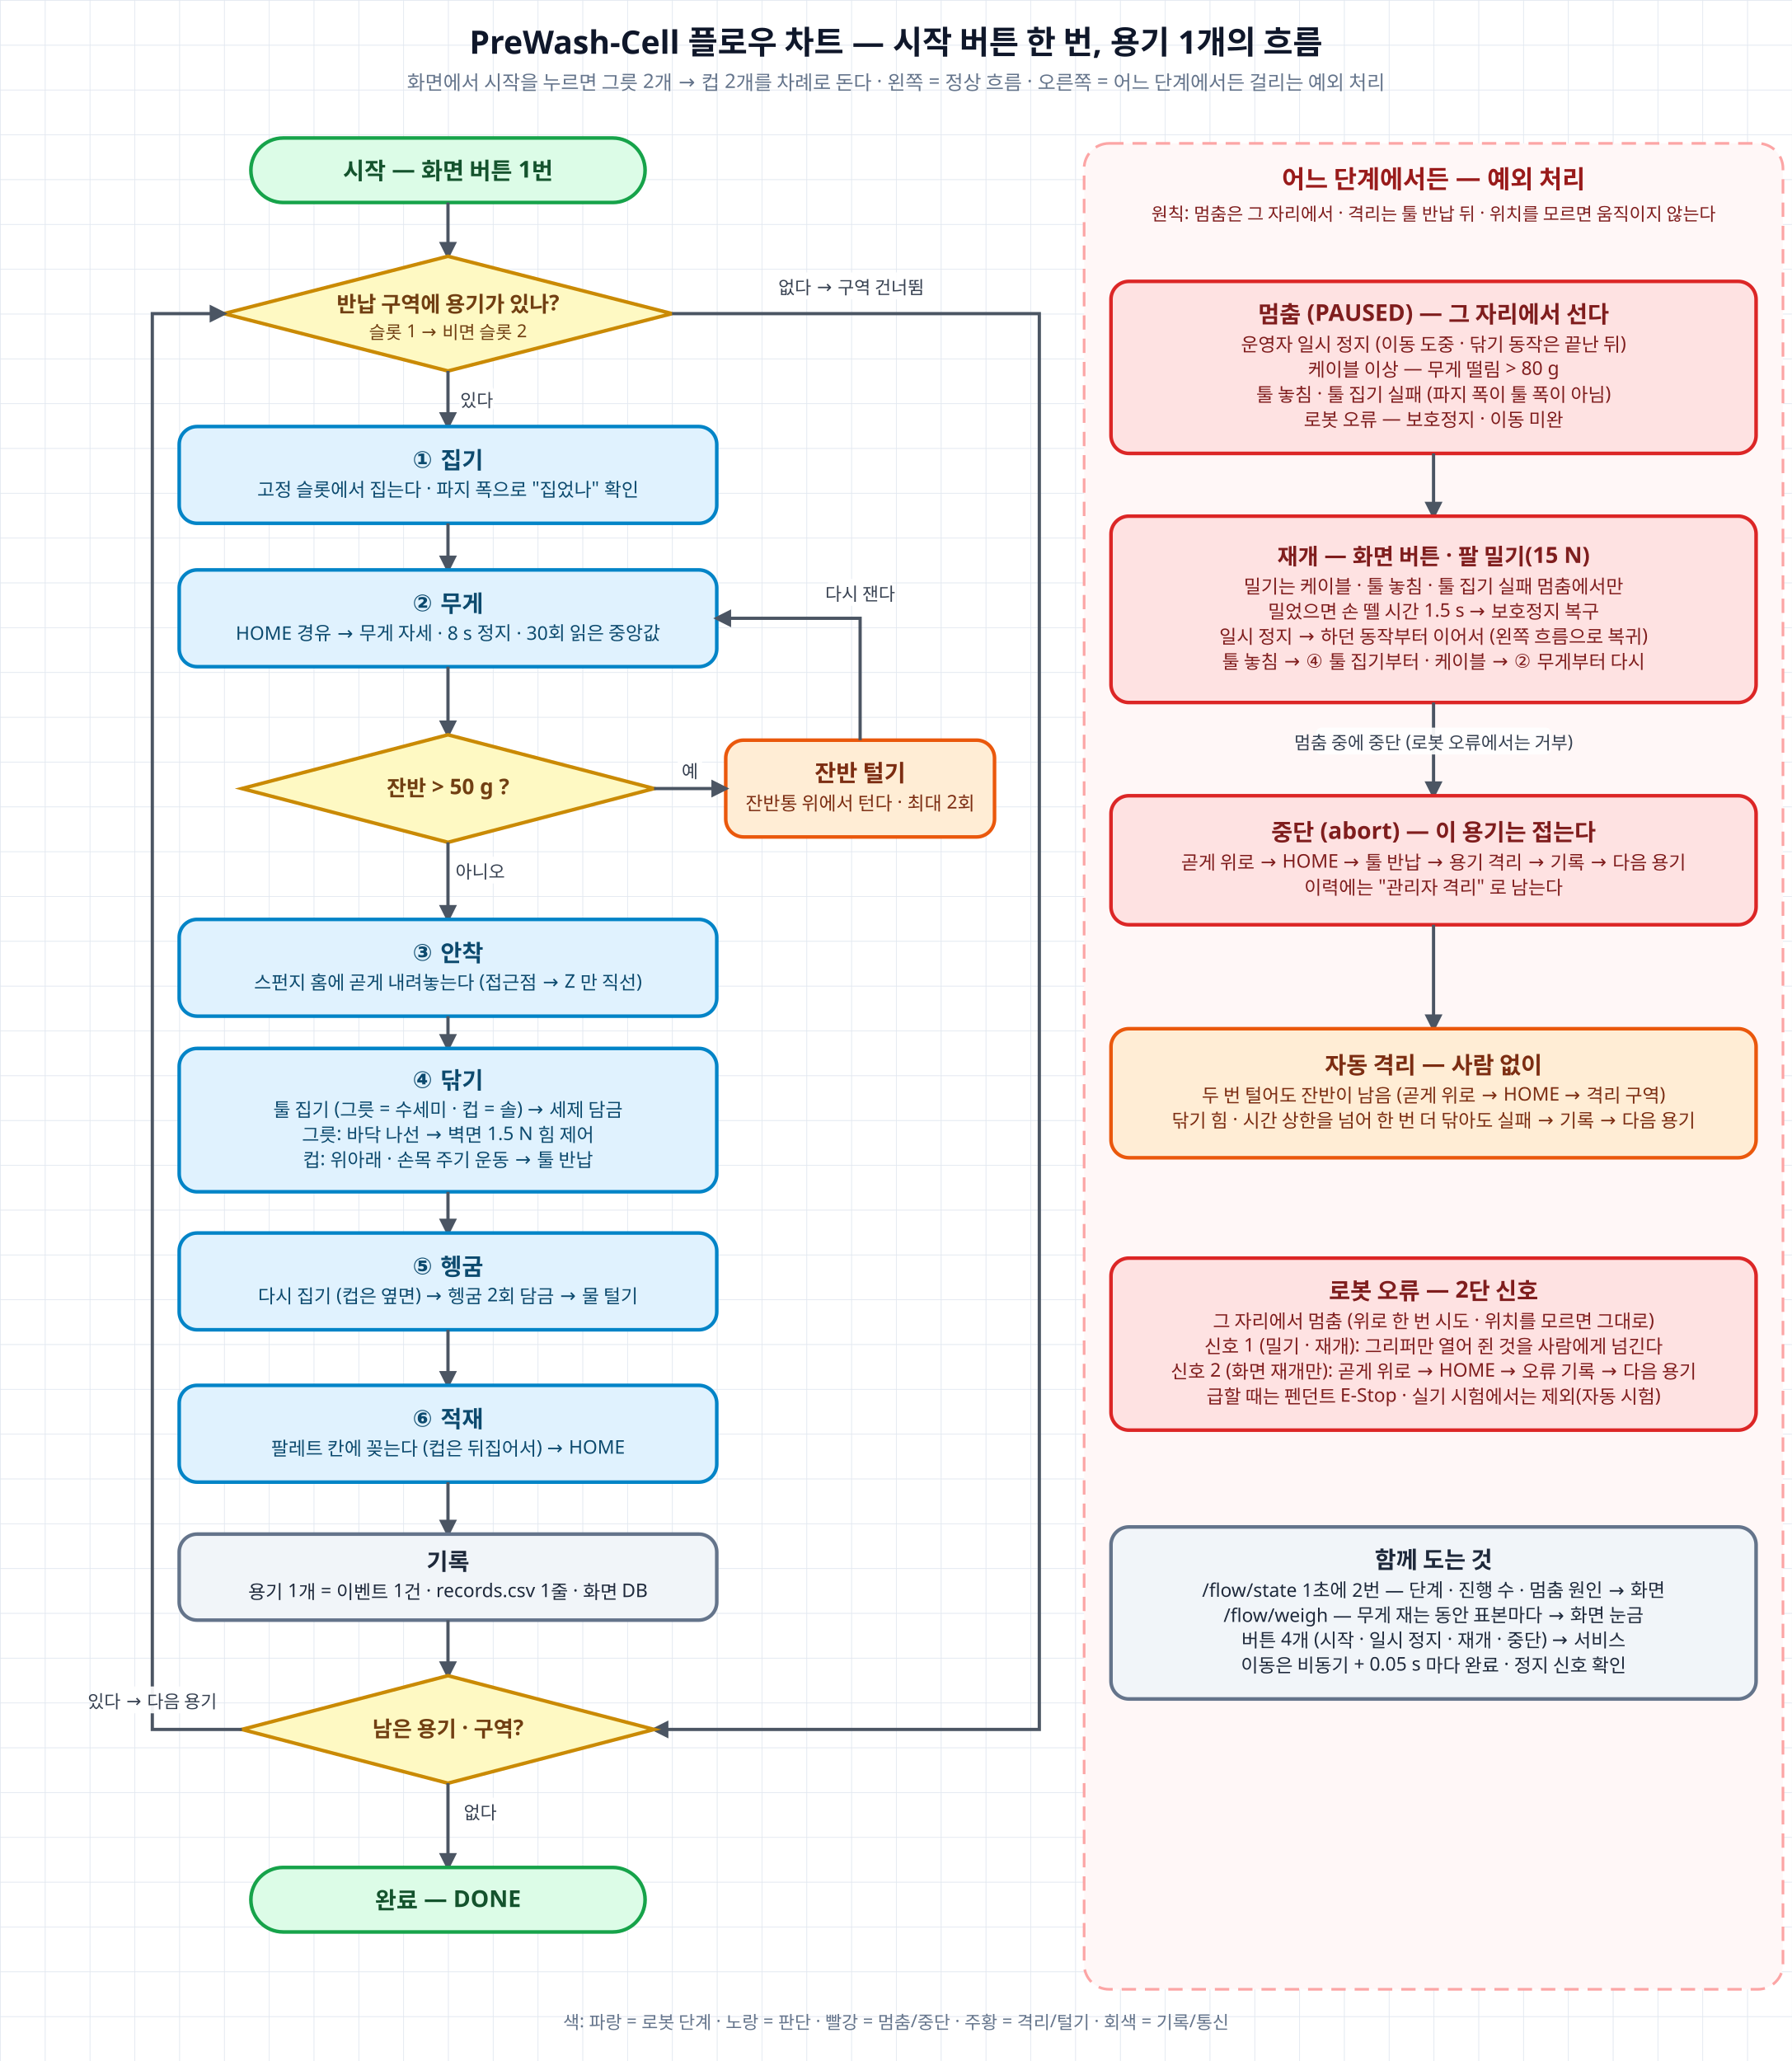
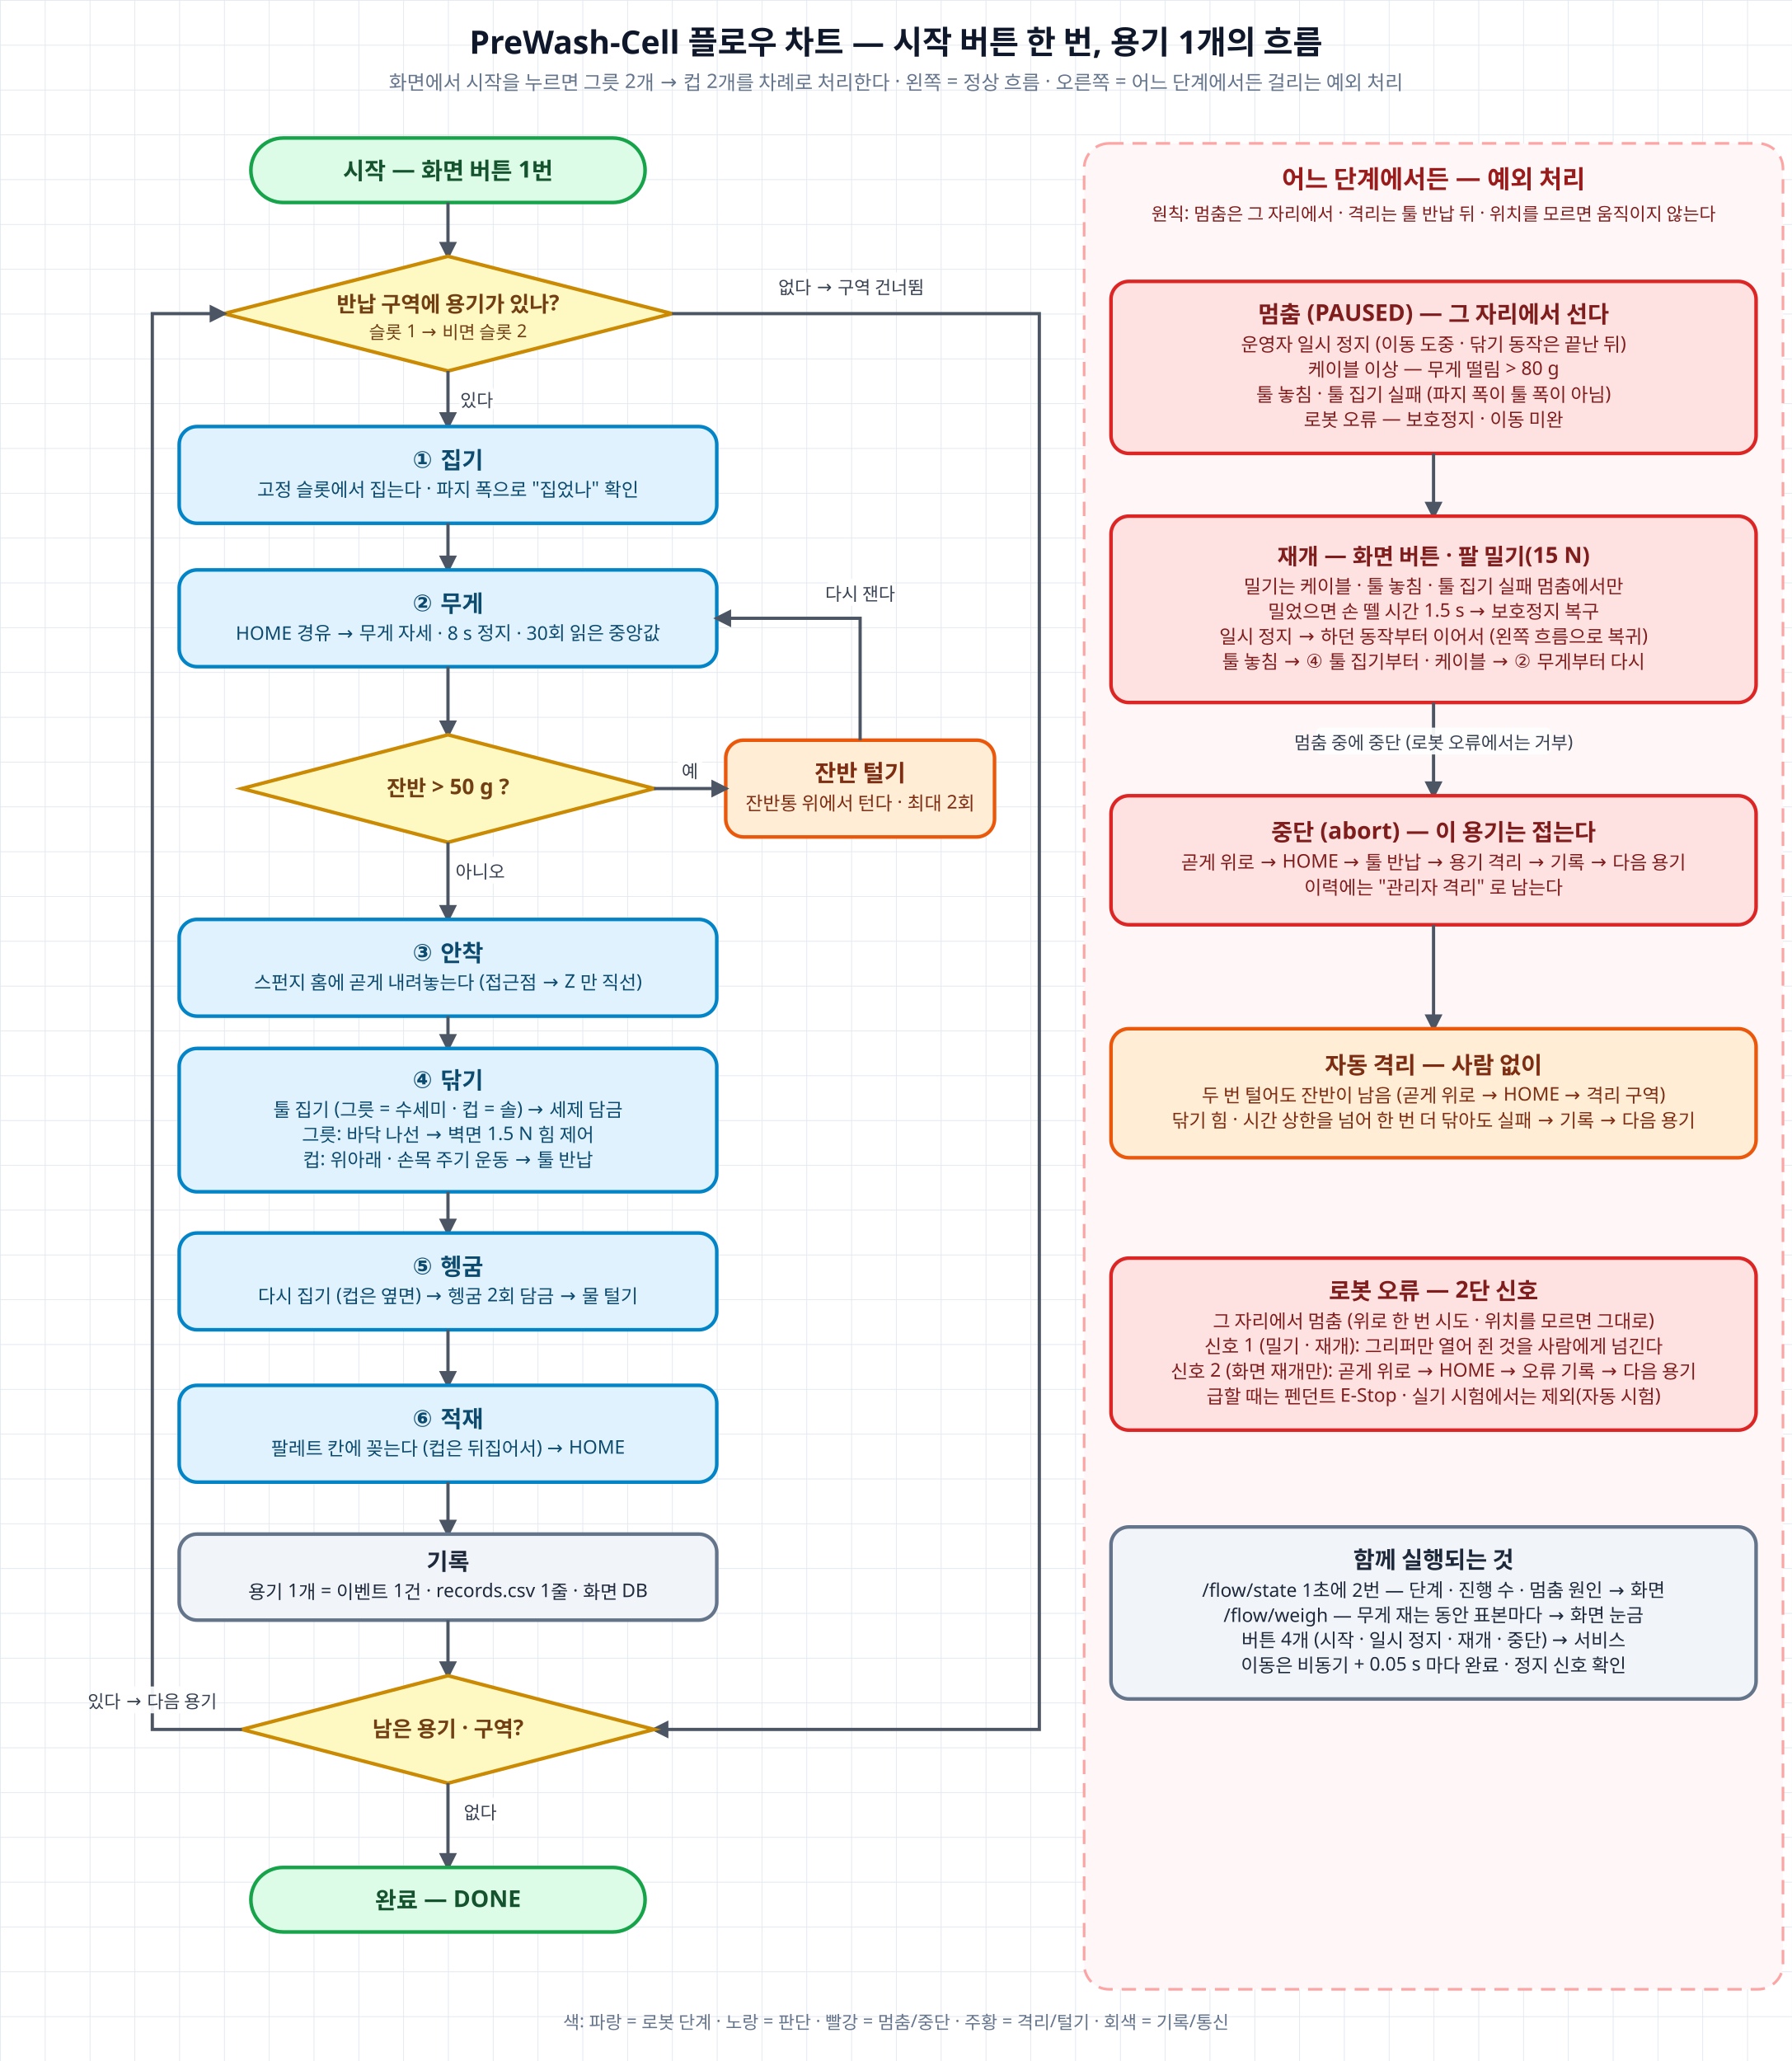
<svg xmlns="http://www.w3.org/2000/svg" width="2000" height="2300" viewBox="0 0 1000 1150" role="img" font-family="'Noto Sans KR','Malgun Gothic',sans-serif">
  <defs>
    <pattern id="g" width="25" height="25" patternUnits="userSpaceOnUse">
      <path d="M25 0H0V25" fill="none" stroke="#e2e8f0" stroke-width=".8" />
    </pattern>
    <marker id="a" markerWidth="10" markerHeight="10" refX="8" refY="5" orient="auto" markerUnits="userSpaceOnUse">
      <path d="M0 0L10 5L0 10z" fill="#4b5563" />
    </marker>
  </defs>
  <rect width="1000" height="1150" fill="#fff" />
  <rect width="1000" height="1150" fill="url(#g)" />
  <text x="500.0" y="30" font-size="18" fill="#0f172a" text-anchor="middle" font-weight="700">PreWash-Cell 플로우 차트 — 시작 버튼 한 번, 용기 1개의 흐름</text>
-   <text x="500.0" y="50" font-size="11" fill="#64748b" text-anchor="middle">화면에서 시작을 누르면 그릇 2개 → 컵 2개를 차례로 돈다 · 왼쪽 = 정상 흐름 · 오른쪽 = 어느 단계에서든 걸리는 예외 처리</text>
+   <text x="500.0" y="50" font-size="11" fill="#64748b" text-anchor="middle">화면에서 시작을 누르면 그릇 2개 → 컵 2개를 차례로 처리한다 · 왼쪽 = 정상 흐름 · 오른쪽 = 어느 단계에서든 걸리는 예외 처리</text>
  <rect x="140.0" y="77.0" width="220" height="36" rx="18.0" fill="#dcfce7" stroke="#16a34a" stroke-width="2" />
  <text x="250" y="100" font-size="13" fill="#14532d" text-anchor="middle" font-weight="700">시작 — 화면 버튼 1번</text>
  <path d="M250 113 L250 143" fill="none" stroke="#4b5563" stroke-width="1.8" marker-end="url(#a)" />
  <path d="M250 143.0 L375.0 175 L250 207.0 L125.0 175 Z" fill="#fef9c3" stroke="#ca8a04" stroke-width="2" />
  <text x="250" y="174" font-size="12" fill="#713f12" text-anchor="middle" font-weight="700">반납 구역에 용기가 있나?</text>
  <text x="250" y="189" font-size="10" fill="#713f12" text-anchor="middle">슬롯 1 → 비면 슬롯 2</text>
  <path d="M250 207 L250 238" fill="none" stroke="#4b5563" stroke-width="1.8" marker-end="url(#a)" />
  <rect x="256.4" y="215" width="19.2" height="15" rx="3" fill="#fff" fill-opacity=".92" />
  <text x="266" y="227" font-size="10" fill="#374151" text-anchor="middle">있다</text>
  <path d="M375 175 L580 175 L580 965 L365 965" fill="none" stroke="#4b5563" stroke-width="1.8" marker-end="url(#a)" />
  <rect x="440.2" y="152" width="69.6" height="15" rx="3" fill="#fff" fill-opacity=".92" />
  <text x="475" y="164" font-size="10" fill="#374151" text-anchor="middle">없다 → 구역 건너뜀</text>
  <rect x="100.0" y="238.0" width="300" height="54" rx="10" fill="#e0f2fe" stroke="#0284c7" stroke-width="2" />
  <text x="250" y="261.0" font-size="13" fill="#0c4a6e" text-anchor="middle" font-weight="700">① 집기</text>
  <text x="250" y="277.0" font-size="10.5" fill="#0c4a6e" text-anchor="middle">고정 슬롯에서 집는다 · 파지 폭으로 "집었나" 확인</text>
  <path d="M250 292 L250 318" fill="none" stroke="#4b5563" stroke-width="1.8" marker-end="url(#a)" />
  <rect x="100.0" y="318.0" width="300" height="54" rx="10" fill="#e0f2fe" stroke="#0284c7" stroke-width="2" />
  <text x="250" y="341.0" font-size="13" fill="#0c4a6e" text-anchor="middle" font-weight="700">② 무게</text>
  <text x="250" y="357.0" font-size="10.5" fill="#0c4a6e" text-anchor="middle">HOME 경유 → 무게 자세 · 8 s 정지 · 30회 읽은 중앙값</text>
  <path d="M250 372 L250 410" fill="none" stroke="#4b5563" stroke-width="1.8" marker-end="url(#a)" />
  <path d="M250 410.0 L365.0 440 L250 470.0 L135.0 440 Z" fill="#fef9c3" stroke="#ca8a04" stroke-width="2" />
  <text x="250" y="444" font-size="12" fill="#713f12" text-anchor="middle" font-weight="700">잔반 &gt; 50 g ?</text>
  <path d="M250 470 L250 513" fill="none" stroke="#4b5563" stroke-width="1.8" marker-end="url(#a)" />
  <rect x="255.6" y="478" width="24.8" height="15" rx="3" fill="#fff" fill-opacity=".92" />
  <text x="268" y="490" font-size="10" fill="#374151" text-anchor="middle">아니오</text>
  <rect x="405.0" y="413.0" width="150" height="54" rx="10" fill="#ffedd5" stroke="#ea580c" stroke-width="2" />
  <text x="480" y="436.0" font-size="13" fill="#7c2d12" text-anchor="middle" font-weight="700">잔반 털기</text>
  <text x="480" y="452.0" font-size="10.5" fill="#7c2d12" text-anchor="middle">잔반통 위에서 턴다 · 최대 2회</text>
  <path d="M365 440 L405.0 440" fill="none" stroke="#4b5563" stroke-width="1.8" marker-end="url(#a)" />
  <rect x="378.2" y="422" width="13.6" height="15" rx="3" fill="#fff" fill-opacity=".92" />
  <text x="385.0" y="434" font-size="10" fill="#374151" text-anchor="middle">예</text>
  <path d="M480 413 L480 345 L400.0 345" fill="none" stroke="#4b5563" stroke-width="1.8" marker-end="url(#a)" />
  <rect x="462.0" y="323" width="36.0" height="15" rx="3" fill="#fff" fill-opacity=".92" />
  <text x="480" y="335" font-size="10" fill="#374151" text-anchor="middle">다시 잰다</text>
  <rect x="100.0" y="513.0" width="300" height="54" rx="10" fill="#e0f2fe" stroke="#0284c7" stroke-width="2" />
  <text x="250" y="536.0" font-size="13" fill="#0c4a6e" text-anchor="middle" font-weight="700">③ 안착</text>
  <text x="250" y="552.0" font-size="10.5" fill="#0c4a6e" text-anchor="middle">스펀지 홈에 곧게 내려놓는다 (접근점 → Z 만 직선)</text>
  <path d="M250 567 L250 585" fill="none" stroke="#4b5563" stroke-width="1.8" marker-end="url(#a)" />
  <rect x="100.0" y="585.0" width="300" height="80" rx="10" fill="#e0f2fe" stroke="#0284c7" stroke-width="2" />
  <text x="250" y="607.0" font-size="13" fill="#0c4a6e" text-anchor="middle" font-weight="700">④ 닦기</text>
  <text x="250" y="623.0" font-size="10.5" fill="#0c4a6e" text-anchor="middle">툴 집기 (그릇 = 수세미 · 컵 = 솔) → 세제 담금</text>
  <text x="250" y="637.0" font-size="10.5" fill="#0c4a6e" text-anchor="middle">그릇: 바닥 나선 → 벽면 1.5 N 힘 제어</text>
  <text x="250" y="651.0" font-size="10.5" fill="#0c4a6e" text-anchor="middle">컵: 위아래 · 손목 주기 운동 → 툴 반납</text>
  <path d="M250 665 L250 688" fill="none" stroke="#4b5563" stroke-width="1.8" marker-end="url(#a)" />
  <rect x="100.0" y="688.0" width="300" height="54" rx="10" fill="#e0f2fe" stroke="#0284c7" stroke-width="2" />
  <text x="250" y="711.0" font-size="13" fill="#0c4a6e" text-anchor="middle" font-weight="700">⑤ 헹굼</text>
  <text x="250" y="727.0" font-size="10.5" fill="#0c4a6e" text-anchor="middle">다시 집기 (컵은 옆면) → 헹굼 2회 담금 → 물 털기</text>
  <path d="M250 742 L250 773" fill="none" stroke="#4b5563" stroke-width="1.8" marker-end="url(#a)" />
  <rect x="100.0" y="773.0" width="300" height="54" rx="10" fill="#e0f2fe" stroke="#0284c7" stroke-width="2" />
  <text x="250" y="796.0" font-size="13" fill="#0c4a6e" text-anchor="middle" font-weight="700">⑥ 적재</text>
  <text x="250" y="812.0" font-size="10.5" fill="#0c4a6e" text-anchor="middle">팔레트 칸에 꽂는다 (컵은 뒤집어서) → HOME</text>
  <path d="M250 827 L250 856" fill="none" stroke="#4b5563" stroke-width="1.8" marker-end="url(#a)" />
  <rect x="100.0" y="856.0" width="300" height="48" rx="10" fill="#f1f5f9" stroke="#64748b" stroke-width="2" />
  <text x="250" y="876.0" font-size="13" fill="#1e293b" text-anchor="middle" font-weight="700">기록</text>
  <text x="250" y="892.0" font-size="10.5" fill="#1e293b" text-anchor="middle">용기 1개 = 이벤트 1건 · records.csv 1줄 · 화면 DB</text>
  <path d="M250 904 L250 935" fill="none" stroke="#4b5563" stroke-width="1.8" marker-end="url(#a)" />
  <path d="M250 935.0 L365.0 965 L250 995.0 L135.0 965 Z" fill="#fef9c3" stroke="#ca8a04" stroke-width="2" />
  <text x="250" y="969" font-size="12" fill="#713f12" text-anchor="middle" font-weight="700">남은 용기 · 구역?</text>
  <path d="M250 995 L250 1042" fill="none" stroke="#4b5563" stroke-width="1.8" marker-end="url(#a)" />
  <rect x="258.4" y="1003" width="19.2" height="15" rx="3" fill="#fff" fill-opacity=".92" />
  <text x="268" y="1015" font-size="10" fill="#374151" text-anchor="middle">없다</text>
  <path d="M135 965 L85 965 L85 175 L125 175" fill="none" stroke="#4b5563" stroke-width="1.8" marker-end="url(#a)" />
  <rect x="53.0" y="941" width="64.0" height="15" rx="3" fill="#fff" fill-opacity=".92" />
  <text x="85" y="953" font-size="10" fill="#374151" text-anchor="middle">있다 → 다음 용기</text>
  <rect x="140.0" y="1042.0" width="220" height="36" rx="18.0" fill="#dcfce7" stroke="#16a34a" stroke-width="2" />
  <text x="250" y="1065" font-size="13" fill="#14532d" text-anchor="middle" font-weight="700">완료 — DONE</text>
  <rect x="605.0" y="80" width="390" height="1030" rx="14" fill="#fff7f7" stroke="#fca5a5" stroke-width="1.5" stroke-dasharray="8 5" />
  <text x="800" y="105" font-size="14" fill="#991b1b" text-anchor="middle" font-weight="700">어느 단계에서든 — 예외 처리</text>
  <text x="800" y="123" font-size="10" fill="#7f1d1d" text-anchor="middle">원칙: 멈춤은 그 자리에서 · 격리는 툴 반납 뒤 · 위치를 모르면 움직이지 않는다</text>
  <rect x="620.0" y="157.0" width="360" height="96" rx="10" fill="#fee2e2" stroke="#dc2626" stroke-width="2" />
  <text x="800" y="180.0" font-size="13" fill="#7f1d1d" text-anchor="middle" font-weight="700">멈춤 (PAUSED) — 그 자리에서 선다</text>
  <text x="800" y="196.0" font-size="10.5" fill="#7f1d1d" text-anchor="middle">운영자 일시 정지 (이동 도중 · 닦기 동작은 끝난 뒤)</text>
  <text x="800" y="210.0" font-size="10.5" fill="#7f1d1d" text-anchor="middle">케이블 이상 — 무게 떨림 &gt; 80 g</text>
  <text x="800" y="224.0" font-size="10.5" fill="#7f1d1d" text-anchor="middle">툴 놓침 · 툴 집기 실패 (파지 폭이 툴 폭이 아님)</text>
  <text x="800" y="238.0" font-size="10.5" fill="#7f1d1d" text-anchor="middle">로봇 오류 — 보호정지 · 이동 미완</text>
  <path d="M800 253 L800 288" fill="none" stroke="#4b5563" stroke-width="1.8" marker-end="url(#a)" />
  <rect x="620.0" y="288.0" width="360" height="104" rx="10" fill="#fee2e2" stroke="#dc2626" stroke-width="2" />
  <text x="800" y="315.0" font-size="12.5" fill="#7f1d1d" text-anchor="middle" font-weight="700">재개 — 화면 버튼 · 팔 밀기(15 N)</text>
  <text x="800" y="331.0" font-size="10.5" fill="#7f1d1d" text-anchor="middle">밀기는 케이블 · 툴 놓침 · 툴 집기 실패 멈춤에서만</text>
  <text x="800" y="345.0" font-size="10.5" fill="#7f1d1d" text-anchor="middle">밀었으면 손 뗄 시간 1.5 s → 보호정지 복구</text>
  <text x="800" y="359.0" font-size="10.5" fill="#7f1d1d" text-anchor="middle">일시 정지 → 하던 동작부터 이어서 (왼쪽 흐름으로 복귀)</text>
  <text x="800" y="373.0" font-size="10.5" fill="#7f1d1d" text-anchor="middle">툴 놓침 → ④ 툴 집기부터 · 케이블 → ② 무게부터 다시</text>
  <path d="M800 392 L800 444" fill="none" stroke="#4b5563" stroke-width="1.8" marker-end="url(#a)" />
  <rect x="734.4" y="406" width="131.2" height="15" rx="3" fill="#fff" fill-opacity=".92" />
  <text x="800" y="418" font-size="10" fill="#374151" text-anchor="middle">멈춤 중에 중단 (로봇 오류에서는 거부)</text>
  <rect x="620.0" y="444.0" width="360" height="72" rx="10" fill="#fee2e2" stroke="#dc2626" stroke-width="2" />
  <text x="800" y="469.0" font-size="13" fill="#7f1d1d" text-anchor="middle" font-weight="700">중단 (abort) — 이 용기는 접는다</text>
  <text x="800" y="485.0" font-size="10.5" fill="#7f1d1d" text-anchor="middle">곧게 위로 → HOME → 툴 반납 → 용기 격리 → 기록 → 다음 용기</text>
  <text x="800" y="499.0" font-size="10.5" fill="#7f1d1d" text-anchor="middle">이력에는 "관리자 격리" 로 남는다</text>
  <path d="M800 516 L800 574" fill="none" stroke="#4b5563" stroke-width="1.8" marker-end="url(#a)" />
  <rect x="620.0" y="574.0" width="360" height="72" rx="10" fill="#ffedd5" stroke="#ea580c" stroke-width="2" />
  <text x="800" y="599.0" font-size="13" fill="#7c2d12" text-anchor="middle" font-weight="700">자동 격리 — 사람 없이</text>
  <text x="800" y="615.0" font-size="10.5" fill="#7c2d12" text-anchor="middle">두 번 털어도 잔반이 남음 (곧게 위로 → HOME → 격리 구역)</text>
  <text x="800" y="629.0" font-size="10.5" fill="#7c2d12" text-anchor="middle">닦기 힘 · 시간 상한을 넘어 한 번 더 닦아도 실패 → 기록 → 다음 용기</text>
  <rect x="620.0" y="702.0" width="360" height="96" rx="10" fill="#fee2e2" stroke="#dc2626" stroke-width="2" />
  <text x="800" y="725.0" font-size="13" fill="#7f1d1d" text-anchor="middle" font-weight="700">로봇 오류 — 2단 신호</text>
  <text x="800" y="741.0" font-size="10.5" fill="#7f1d1d" text-anchor="middle">그 자리에서 멈춤 (위로 한 번 시도 · 위치를 모르면 그대로)</text>
  <text x="800" y="755.0" font-size="10.5" fill="#7f1d1d" text-anchor="middle">신호 1 (밀기 · 재개): 그리퍼만 열어 쥔 것을 사람에게 넘긴다</text>
  <text x="800" y="769.0" font-size="10.5" fill="#7f1d1d" text-anchor="middle">신호 2 (화면 재개만): 곧게 위로 → HOME → 오류 기록 → 다음 용기</text>
  <text x="800" y="783.0" font-size="10.5" fill="#7f1d1d" text-anchor="middle">급할 때는 펜던트 E-Stop · 실기 시험에서는 제외(자동 시험)</text>
  <rect x="620.0" y="852.0" width="360" height="96" rx="10" fill="#f1f5f9" stroke="#64748b" stroke-width="2" />
-   <text x="800" y="875.0" font-size="13" fill="#1e293b" text-anchor="middle" font-weight="700">함께 도는 것</text>
+   <text x="800" y="875.0" font-size="13" fill="#1e293b" text-anchor="middle" font-weight="700">함께 실행되는 것</text>
  <text x="800" y="891.0" font-size="10.5" fill="#1e293b" text-anchor="middle">/flow/state 1초에 2번 — 단계 · 진행 수 · 멈춤 원인 → 화면</text>
  <text x="800" y="905.0" font-size="10.5" fill="#1e293b" text-anchor="middle">/flow/weigh — 무게 재는 동안 표본마다 → 화면 눈금</text>
  <text x="800" y="919.0" font-size="10.5" fill="#1e293b" text-anchor="middle">버튼 4개 (시작 · 일시 정지 · 재개 · 중단) → 서비스</text>
  <text x="800" y="933.0" font-size="10.5" fill="#1e293b" text-anchor="middle">이동은 비동기 + 0.05 s 마다 완료 · 정지 신호 확인</text>
  <text x="500.0" y="1132" font-size="10" fill="#64748b" text-anchor="middle">색: 파랑 = 로봇 단계 · 노랑 = 판단 · 빨강 = 멈춤/중단 · 주황 = 격리/털기 · 회색 = 기록/통신</text>
</svg>
